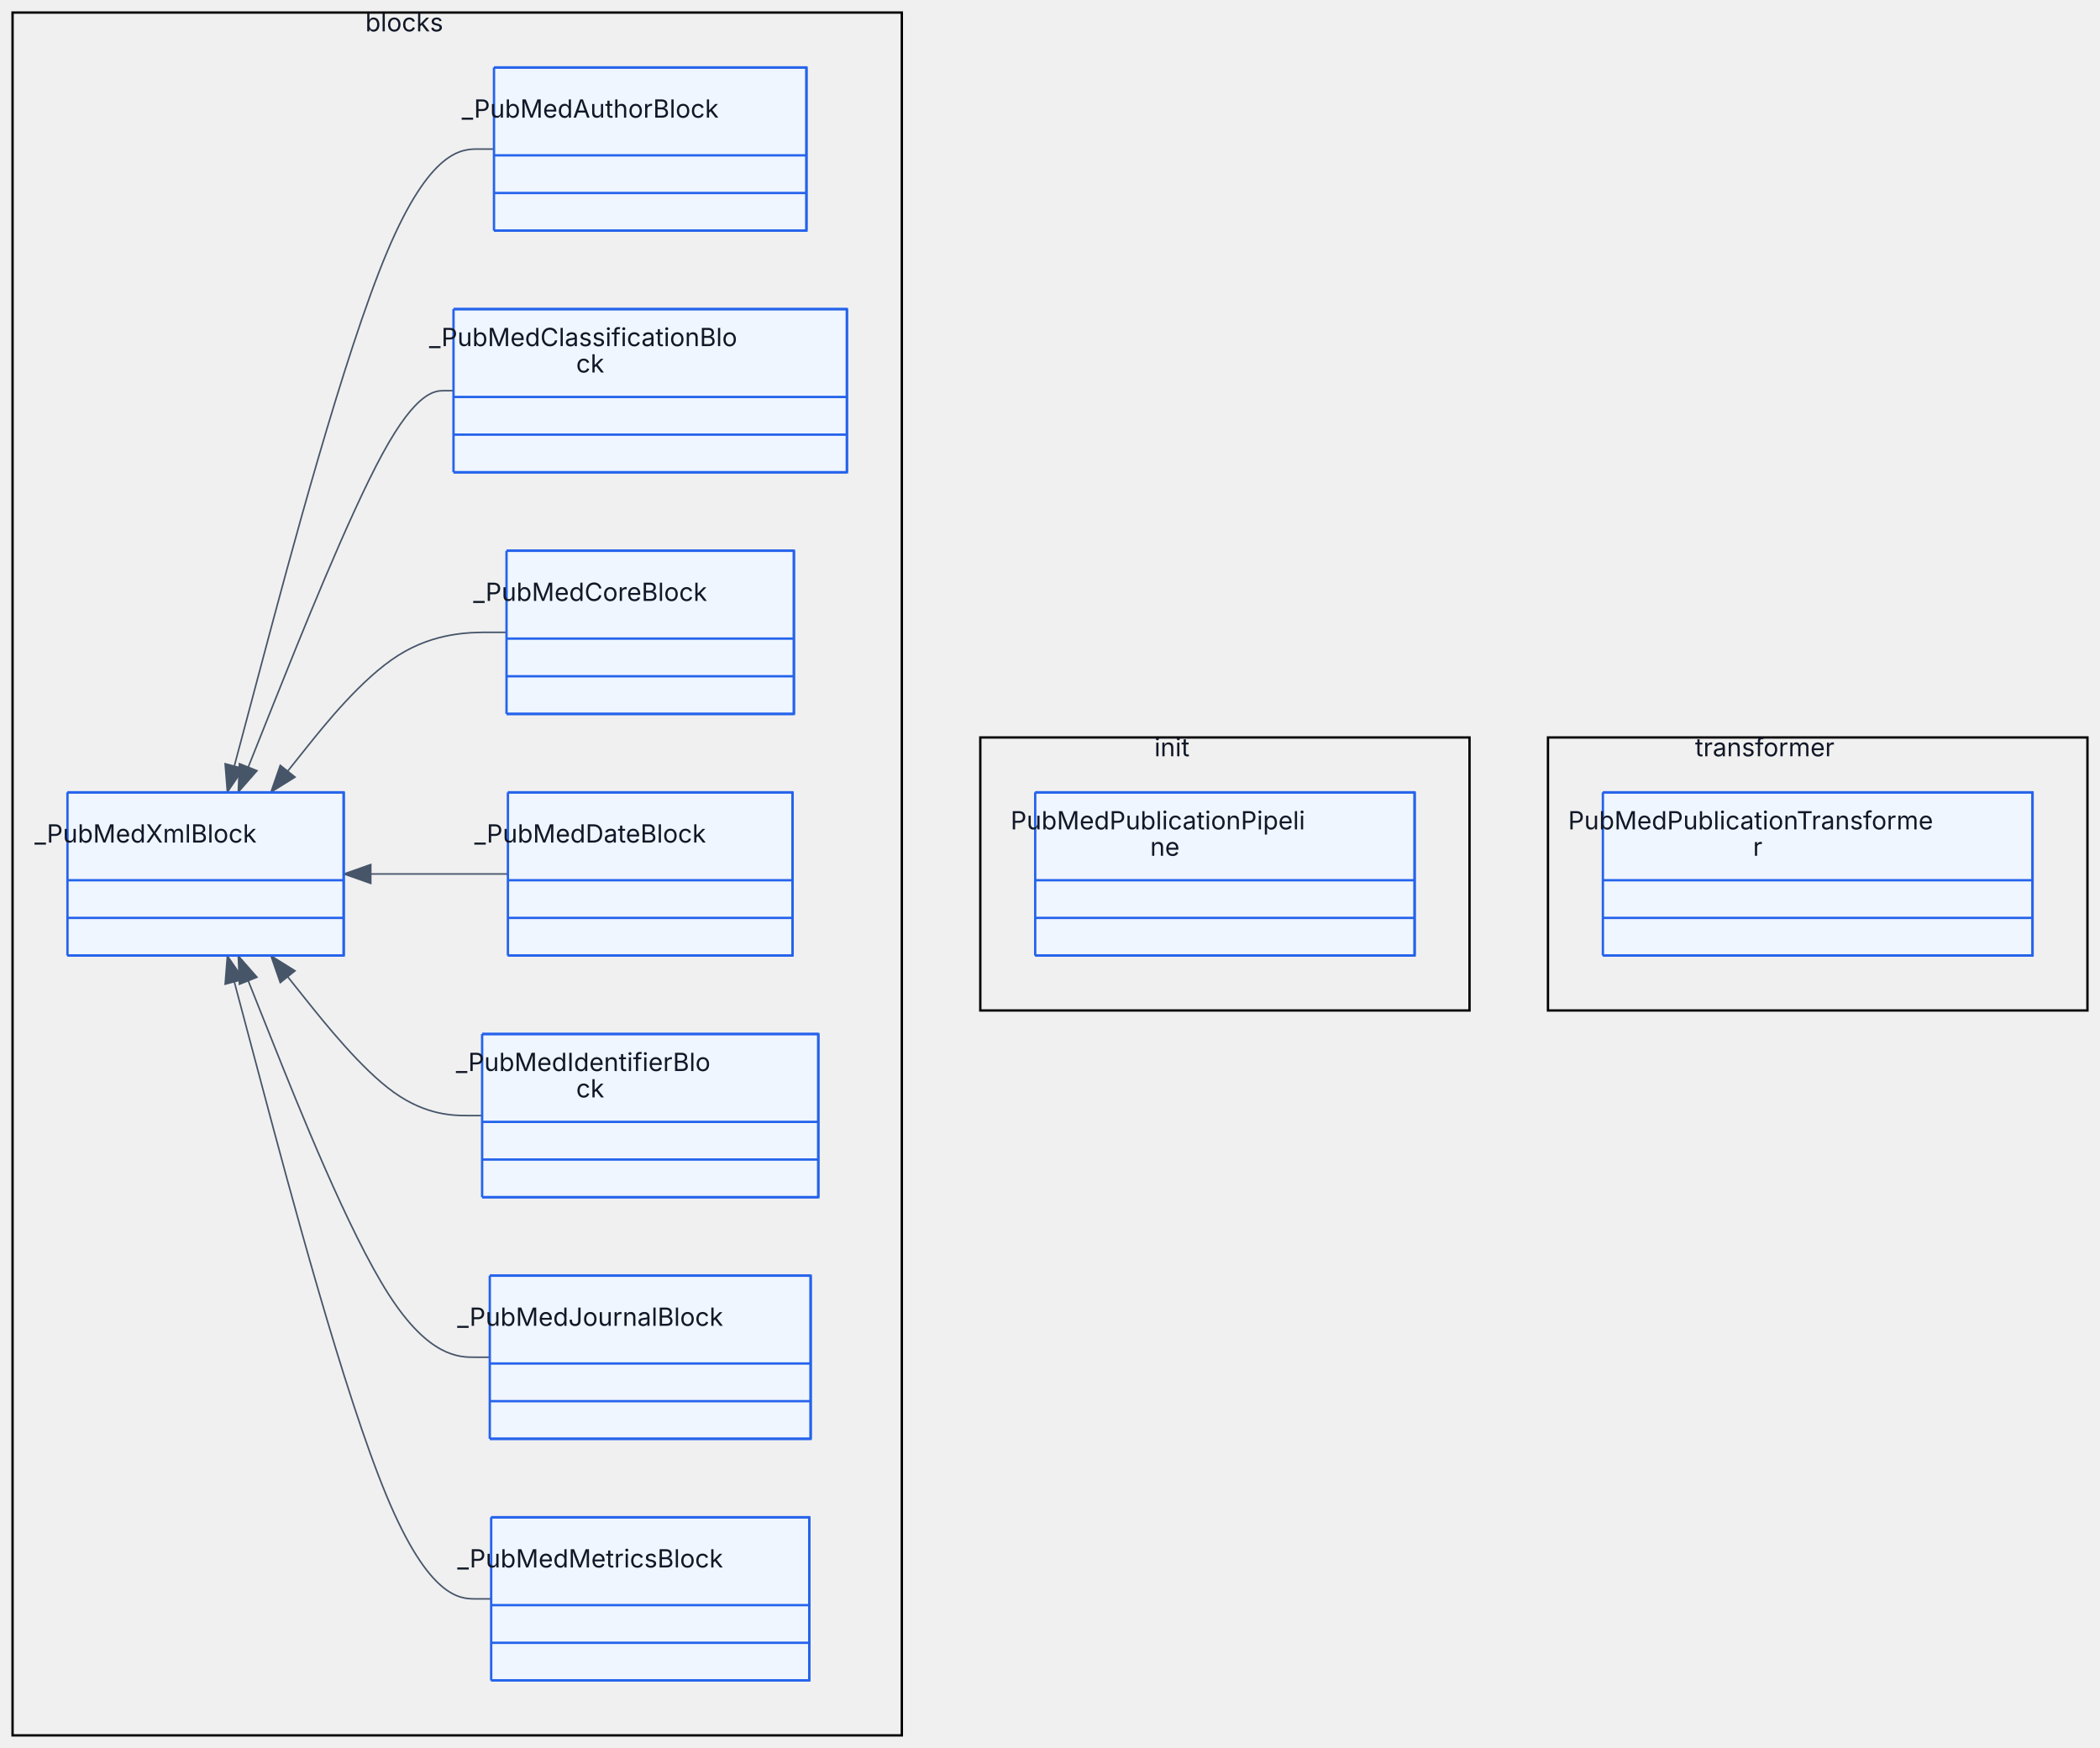
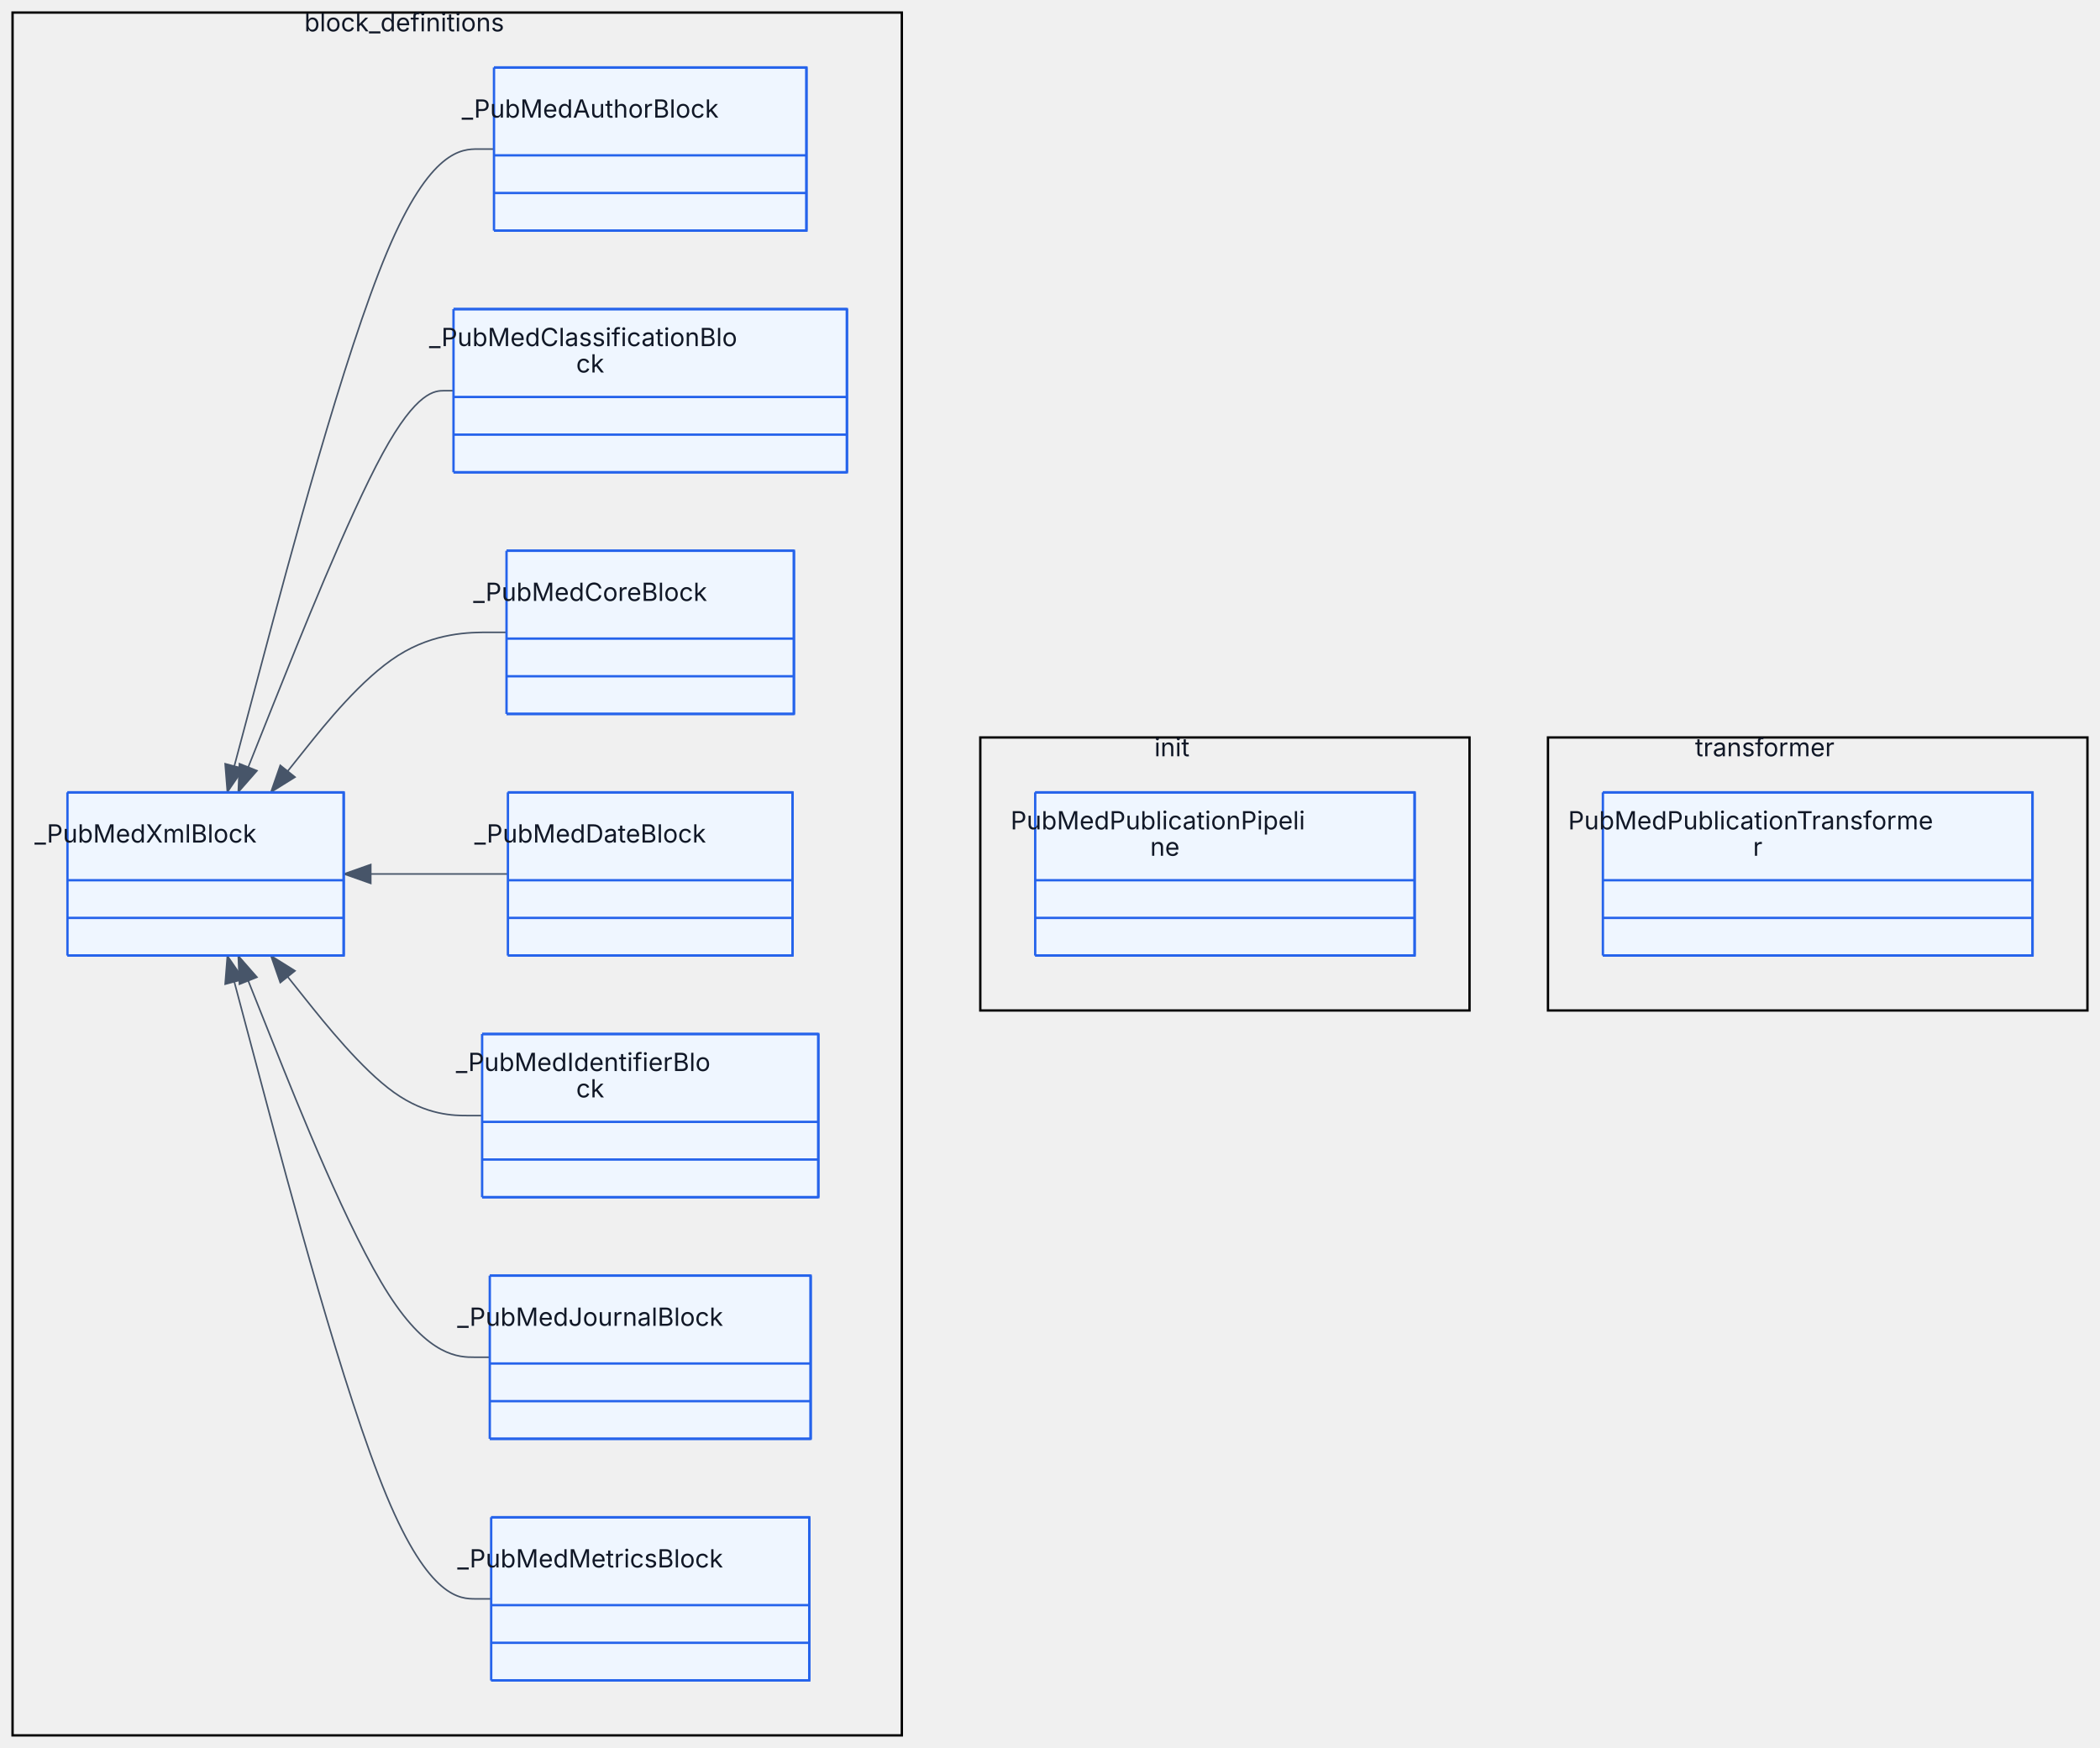
<svg xmlns="http://www.w3.org/2000/svg" id="my-svg" width="100%" aria-roledescription="class" class="classDiagram" style="max-width:1338.36px;background-color:white" viewBox="-8 0 1338.359 1114">
  <style>#my-svg{font-family:Inter,-apple-system,BlinkMacSystemFont,'Segoe UI',Roboto,Oxygen,Ubuntu,sans-serif;font-size:16px;fill:#212121;}@keyframes edge-animation-frame{from{stroke-dashoffset:0;}}@keyframes dash{to{stroke-dashoffset:0;}}#my-svg .edge-animation-slow{stroke-dasharray:9,5!important;stroke-dashoffset:900;animation:dash 50s linear infinite;stroke-linecap:round;}#my-svg .edge-animation-fast{stroke-dasharray:9,5!important;stroke-dashoffset:900;animation:dash 20s linear infinite;stroke-linecap:round;}#my-svg .error-icon{fill:#f0fdf4;}#my-svg .error-text{fill:#212121;stroke:#212121;}#my-svg .edge-thickness-normal{stroke-width:1px;}#my-svg .edge-thickness-thick{stroke-width:3.5px;}#my-svg .edge-pattern-solid{stroke-dasharray:0;}#my-svg .edge-thickness-invisible{stroke-width:0;fill:none;}#my-svg .edge-pattern-dashed{stroke-dasharray:3;}#my-svg .edge-pattern-dotted{stroke-dasharray:2;}#my-svg .marker{fill:#475569;stroke:#475569;}#my-svg .marker.cross{stroke:#475569;}#my-svg svg{font-family:Inter,-apple-system,BlinkMacSystemFont,'Segoe UI',Roboto,Oxygen,Ubuntu,sans-serif;font-size:16px;}#my-svg p{margin:0;}#my-svg g.classGroup text{fill:#2563eb;stroke:none;font-family:Inter,-apple-system,BlinkMacSystemFont,'Segoe UI',Roboto,Oxygen,Ubuntu,sans-serif;font-size:10px;}#my-svg g.classGroup text .title{font-weight:bolder;}#my-svg .nodeLabel,#my-svg .edgeLabel{color:#212121;}#my-svg .edgeLabel .label rect{fill:#eff6ff;}#my-svg .label text{fill:#212121;}#my-svg .labelBkg{background:#eff6ff;}#my-svg .edgeLabel .label span{background:#eff6ff;}#my-svg .classTitle{font-weight:bolder;}#my-svg .node rect,#my-svg .node circle,#my-svg .node ellipse,#my-svg .node polygon,#my-svg .node path{fill:#eff6ff;stroke:#2563eb;stroke-width:1px;}#my-svg .divider{stroke:#2563eb;stroke-width:1;}#my-svg g.clickable{cursor:pointer;}#my-svg g.classGroup rect{fill:#eff6ff;stroke:#2563eb;}#my-svg g.classGroup line{stroke:#2563eb;stroke-width:1;}#my-svg .classLabel .box{stroke:none;stroke-width:0;fill:#eff6ff;opacity:0.5;}#my-svg .classLabel .label{fill:#2563eb;font-size:10px;}#my-svg .relation{stroke:#475569;stroke-width:1;fill:none;}#my-svg .dashed-line{stroke-dasharray:3;}#my-svg .dotted-line{stroke-dasharray:1 2;}#my-svg #compositionStart,#my-svg .composition{fill:#475569!important;stroke:#475569!important;stroke-width:1;}#my-svg #compositionEnd,#my-svg .composition{fill:#475569!important;stroke:#475569!important;stroke-width:1;}#my-svg #dependencyStart,#my-svg .dependency{fill:#475569!important;stroke:#475569!important;stroke-width:1;}#my-svg #dependencyStart,#my-svg .dependency{fill:#475569!important;stroke:#475569!important;stroke-width:1;}#my-svg #extensionStart,#my-svg .extension{fill:transparent!important;stroke:#475569!important;stroke-width:1;}#my-svg #extensionEnd,#my-svg .extension{fill:transparent!important;stroke:#475569!important;stroke-width:1;}#my-svg #aggregationStart,#my-svg .aggregation{fill:transparent!important;stroke:#475569!important;stroke-width:1;}#my-svg #aggregationEnd,#my-svg .aggregation{fill:transparent!important;stroke:#475569!important;stroke-width:1;}#my-svg #lollipopStart,#my-svg .lollipop{fill:#eff6ff!important;stroke:#475569!important;stroke-width:1;}#my-svg #lollipopEnd,#my-svg .lollipop{fill:#eff6ff!important;stroke:#475569!important;stroke-width:1;}#my-svg .edgeTerminals{font-size:11px;line-height:initial;}#my-svg .classTitleText{text-anchor:middle;font-size:18px;fill:#212121;}#my-svg .label-icon{display:inline-block;height:1em;overflow:visible;vertical-align:-0.125em;}#my-svg .node .label-icon path{fill:currentColor;stroke:revert;stroke-width:revert;}#my-svg :root{--mermaid-font-family:"trebuchet ms",verdana,arial,sans-serif;}/*
 * Пользовательские стили диаграмм BioETL (структурированная копия)
 * Источник: custom.css
 * Цель: сгруппировать правила по типам элементов и документировать назначение каждого CSS-параметра.
 */

/* =========================================================
 * 1) Глобальная типографика и базовое поведение текста
 * ========================================================= */
svg {
    /* Задаёт основной стек шрифтов для всего текста в SVG. */
    font-family: Inter, -apple-system, BlinkMacSystemFont, 'Segoe UI', Roboto,
    Oxygen, Ubuntu, sans-serif;
}



/* =========================================================
 * 2) Общая геометрия узлов (для нескольких типов диаграмм)
 * ========================================================= */
.node rect,
.node circle,
.node ellipse,
.node polygon,
.node path {
    /* Единая толщина контура для фигур узлов. */
    stroke-width: 1.5px !important;
    /* Скругляет углы по горизонтали для более мягкого вида. */
    rx: 8;
    /* Скругляет углы по вертикали в паре с rx. */
    ry: 8;
    /* Добавляет лёгкую тень и отделяет узлы от фона. */
    filter:  none; /*  drop-shadow(0px 1px 2px rgba(0, 0, 0, 0.05));*/
}

/* =========================================================
 * 3) Контейнеры subgraph / cluster
 * ========================================================= */
.cluster rect,
.cluster path {
    /* Увеличивает радиус углов у контейнеров-групп. */
    rx: 10;
    /* Поддерживает симметрию скругления по вертикали. */
    ry: 10;
    /* Нейтральная заливка контейнера для снижения визуального шума. */
    fill: #f8fafc;
    /* Приглушённая обводка, чтобы границы были заметны, но не доминировали. */
    stroke: #94a3b8;
    /* Толщина границы контейнера в тон большинству узлов. */
    stroke-width: 1.5px;
    /* Убирает пунктир у рамок контейнеров. */
    stroke-dasharray: none;
    /* Делает фон контейнера полностью непрозрачным. */
    fill-opacity: 1;
    /* Отключает тень контейнера, чтобы акцент оставался на узлах. */
    filter: none;
}

.cluster text {
    /* Нормальный вес шрифта для заголовков групп. */
    font-weight: 400;
    /* Увеличенный размер заголовка относительно текста узлов. */
    font-size: 16px;
}

/* =========================================================
 * 4) Стили линий связей (edges/links)
 * ========================================================= */
.edgePath .path {
    /* Делает основные ребра более заметными в плотных графах. */
    stroke-width: 2.5px;
    /* Скругляет соединения сегментов линий. */
    stroke-linejoin: round;
    /* Скругляет окончания линий. */
    stroke-linecap: round;
}

.edgePath path,
.flowchart-link,
.relation,
.messageLine0,
.messageLine1,
.transition path {
    /* Унифицированные скруглённые соединения для всех типов линий. */
    stroke-linejoin: round;
    /* Унифицированные скруглённые окончания для всех типов линий. */
    stroke-linecap: round;
}

.transition path {
    /* Выравнивает толщину переходов state diagram с основными ребрами. */
    stroke-width: 2.5px;
}

/* =========================================================
 * 5) Подписи ребер и fallback-текст
 * ========================================================= */
.edgeLabel {
    /* Компактный размер шрифта для подписей на связях. */
    font-size: 12px;
    /* Плотная межстрочность для экономии места. */
    line-height: 1.1;
    /* Базовый непрозрачный фон под подписью. */
    background-color: #ffffff;
    /* Небольшие внутренние отступы вокруг текста. */
    padding: 1px 3px;
    /* Мягкое скругление фона подписи. */
    border-radius: 2px;
}

.edgeLabel span,
.edgeLabel p,
text.fo-fallback {
    /* Принудительный тёмный fill для контраста в SVG-рендерах. */
    fill: #111827 !important;
    /* Принудительный тёмный цвет для HTML-подписей. */
    color: #111827 !important;
    /* Полная непрозрачность текста. */
    opacity: 1 !important;
    /* Компактная межстрочность для многострочных подписей. */
    line-height: 1.1;
    /* Убирает стандартные внешние отступы HTML-параграфов. */
    margin: 0;
    /* Убирает стандартные внутренние отступы HTML-параграфов. */
    padding: 0;
}

.edgeLabel .labelBkg,
.labelBkg {
    /* Жёстко задаёт белый фон под текстом подписей. */
    background-color: #ffffff !important;
    /* Делает фон полностью непрозрачным во всех просмотрщиках. */
    opacity: 1 !important;
}

.edgeLabel rect {
    /* Переопределяет полупрозрачный фон по умолчанию у Mermaid. */
    opacity: 1 !important;
    /* Жёстко фиксирует белую заливку прямоугольника под подписью. */
    fill: #ffffff !important;
}

/* =========================================================
 * 6) Элементы sequence diagram
 * ========================================================= */
.actor {
    /* Толщина границы actor-блоков. */
    stroke-width: 1.5px;
    /* Скругление углов actor-блоков по горизонтали. */
    rx: 4;
    /* Скругление углов actor-блоков по вертикали. */
    ry: 4;
}

.messageLine0,
.messageLine1 {
    /* Толщина линий сообщений в sequence diagram. */
    stroke-width: 1.6px;
}

.messageText {
    /* Базовый размер текста сообщений. */
    font-size: 13px;
}

.activation0 {
    /* Более тонкая линия activation bar, чтобы не перегружать схему. */
    stroke-width: 1px;
}

.note {
    /* Скругление углов заметки по горизонтали. */
    rx: 4;
    /* Скругление углов заметки по вертикали. */
    ry: 4;
    /* Тонкая граница для вторичных блоков. */
    stroke-width: 1px;
    /* Лёгкая тень для визуального отделения заметок. */
    filter: drop-shadow(1px 1px 2px rgba(0, 0, 0, 0.06));
}

/* =========================================================
 * 7) Базовые элементы class diagram
 * ========================================================= */
g.classGroup rect {
    /* Скругление углов class box по горизонтали. */
    rx: 10;
    /* Скругление углов class box по вертикали. */
    ry: 10;
    /* Толщина границы class box. */
    stroke-width: 1.5px;
    /* Мягкая тень у class box без агрессивного контраста. */
    filter: drop-shadow(1px 1px 2px rgba(0, 0, 0, 0.06));
}

g.classGroup text {
    /* Базовый размер текста внутри class diagram. */
    font-size: 14px;
    padding: 10px 10px; 
}

g.classGroup line {
    /* Толщина внутренних разделителей класса. */
    stroke-width: 1px;
}

.relation {
    /* Толщина связей между классами на уровне основных ребер. */
    stroke-width: 2.5px;
}

/* =========================================================
 * 8) Типографика HTML-лейблов class diagram
 * ========================================================= */
g.label-group .nodeLabel {
    /* Увеличенный размер названия класса для иерархии. */
    font-size: 16px !important;
    /* Полужирный акцент на имени класса. */
    font-weight: 200 !important;
    /* Лёгкое межбуквенное расстояние для читаемости заголовка. */
    letter-spacing: 0.01em;
}

g.annotation-group .nodeLabel {
    /* Уменьшенный размер для стереотипов/аннотаций. */
    font-size: 11px !important;
    /* Курсив для визуального отделения аннотаций. */
    font-style: italic !important;
    /* Небольшое ослабление контраста вторичного текста. */
    opacity: 0.8;
}

g.members-group .nodeLabel,
g.methods-group .nodeLabel {
    /* Компактный размер для атрибутов и методов. */
    font-size: 12px !important;
    /* Нормальный вес шрифта для плотного структурного текста. */
    font-weight: 400 !important;
}

/* =========================================================
 * 9) Помощники размеров foreignObject (class/flowchart)
 * ========================================================= */
g.members-group foreignObject,
g.methods-group foreignObject {
    /* Минимальная высота областей members/methods. */
    min-height: 40px;
}

.node foreignObject &gt; div,
g.classGroup foreignObject &gt; div {
    /* Стабилизирует вычисление размеров с учётом отступов/границ. */
    box-sizing: border-box;
}

.node.size-sm foreignObject &gt; div {
    /* Минимальная высота для малого размерного уровня узла. */
    min-height: 80px;
    /* Минимальная ширина для малого размерного уровня узла. */
    min-width: 180px;
}

.node.size-md foreignObject &gt; div {
    /* Минимальная высота для среднего размерного уровня узла. */
    min-height: 140px;
    /* Минимальная ширина для среднего размерного уровня узла. */
    min-width: 260px;
}

.node.size-lg foreignObject &gt; div {
    /* Минимальная высота для большого размерного уровня узла. */
    min-height: 200px;
    /* Минимальная ширина для большого размерного уровня узла. */
    min-width: 340px;
}

/* =========================================================
 * 10) Элементы state diagram
 * ========================================================= */
g.stateGroup rect {
    /* Скругление углов контейнеров состояний по горизонтали. */
    rx: 8;
    /* Скругление углов контейнеров состояний по вертикали. */
    ry: 8;
}

.statediagram-state rect {
    /* Скругление углов узлов состояния по горизонтали. */
    rx: 8;
    /* Скругление углов узлов состояния по вертикали. */
    ry: 8;
    /* Толщина границы узла состояния. */
    stroke-width: 1.5px;
    /* Лёгкая тень для визуального отделения state box. */
    filter: drop-shadow(1px 2px 3px rgba(0, 0, 0, 0.08));
}

/* =========================================================
 * 11) Элементы ER diagram
 * ========================================================= */
.er.entityBox {
    /* Толщина границы сущности ER-диаграммы. */
    stroke-width: 1.5px;
    /* Скругление углов сущности по горизонтали. */
    rx: 4;
    /* Скругление углов сущности по вертикали. */
    ry: 4;
    /* Лёгкая тень для отделения блоков сущностей. */
    filter: drop-shadow(1px 2px 3px rgba(0, 0, 0, 0.08));
}

/* =========================================================
 * 12) Узлы mindmap
 * ========================================================= */
.mindmap-node rect,
.mindmap-node circle {
    /* Толщина контура узлов mindmap. */
    stroke-width: 1.5px;
    /* Чуть более выраженная тень для плотных радиальных веток. */
    filter: drop-shadow(1px 2px 2px rgba(0, 0, 0, 0.1));
}

/* =========================================================
 * 13) Маркеры стрелок
 * ========================================================= */
marker path {
    /* Единый нейтральный цвет наконечников стрелок. */
    fill: #475569;
}

/* =========================================================
 * 14) Цветовая карта архитектурных слоёв (fallback-селекторы)
 * ========================================================= */
[id*="Domain"] &gt; rect,
[id*="Domain"] &gt; path {
    /* Цвет фона для доменного слоя. */
    fill: #f5f3ff !important;
    /* Цвет границы для доменного слоя. */
    stroke: #7c3aed !important;
}

.cluster[id*="Domain"] &gt; rect,
.cluster[id*="Domain"] &gt; path {
    fill: #ffffff !important;
}

[id*="Application"] &gt; rect,
[id*="Application"] &gt; path {
    /* Цвет фона для application-слоя. */
    fill: #f0fdf4 !important;
    /* Цвет границы для application-слоя. */
    stroke: #16a34a !important;
}

.cluster[id*="Application"] &gt; rect,
.cluster[id*="Application"] &gt; path {
    fill: #ffffff !important;
}

[id*="Infrastructure"] &gt; rect,
[id*="Infrastructure"] &gt; path {
    /* Цвет фона для infrastructure-слоя. */
    fill: #fff1f2 !important;
    /* Цвет границы для infrastructure-слоя. */
    stroke: #dc2626 !important;
}

.cluster[id*="Infrastructure"] &gt; rect,
.cluster[id*="Infrastructure"] &gt; path {
    fill: #ffffff !important;
}

[id*="Composition"] &gt; rect,
[id*="Composition"] &gt; path {
    /* Цвет фона для composition-слоя. */
    fill: #fff7ed !important;
    /* Цвет границы для composition-слоя. */
    stroke: #f59e0b !important;
}

.cluster[id*="Composition"] &gt; rect,
.cluster[id*="Composition"] &gt; path {
    fill: #ffffff !important;
}

[id*="Interfaces"] &gt; rect,
[id*="Interfaces"] &gt; path {
    /* Цвет фона для слоя интерфейсов. */
    fill: #eff6ff !important;
    /* Цвет границы для слоя интерфейсов. */
    stroke: #2563eb !important;
}

.cluster[id*="Interfaces"] &gt; rect,
.cluster[id*="Interfaces"] &gt; path {
    fill: #ffffff !important;
}

[id*="External"] &gt; rect,
[id*="External"] &gt; path {
    /* Цвет фона для внешних систем. */
    fill: #f1f5f9 !important;
    /* Цвет границы для внешних систем. */
    stroke: #64748b !important;
}

.cluster[id*="External"] &gt; rect,
.cluster[id*="External"] &gt; path {
    fill: #ffffff !important;
}

/* Белая подложка под подписи всех архитектурных/medallion слоёв */
g.cluster[id*="Domain"] .cluster-label foreignObject &gt; div,
g.cluster[id*="Application"] .cluster-label foreignObject &gt; div,
g.cluster[id*="Infrastructure"] .cluster-label foreignObject &gt; div,
g.cluster[id*="Composition"] .cluster-label foreignObject &gt; div,
g.cluster[id*="Interfaces"] .cluster-label foreignObject &gt; div,
g.cluster[id*="External"] .cluster-label foreignObject &gt; div,
g.cluster[id*="Bronze"] .cluster-label foreignObject &gt; div,
g.cluster[id*="Silver"] .cluster-label foreignObject &gt; div,
g.cluster[id*="Gold"] .cluster-label foreignObject &gt; div,
g.cluster[id*="Quarantine"] .cluster-label foreignObject &gt; div {
    background: #ffffff !important;
    padding: 0 6px !important;
    border-radius: 4px;
}

/* Fallback для рендеров без foreignObject: не рисуем толстую обводку */
g.cluster[id*="Domain"] .cluster-label text.fo-fallback,
g.cluster[id*="Application"] .cluster-label text.fo-fallback,
g.cluster[id*="Infrastructure"] .cluster-label text.fo-fallback,
g.cluster[id*="Composition"] .cluster-label text.fo-fallback,
g.cluster[id*="Interfaces"] .cluster-label text.fo-fallback,
g.cluster[id*="External"] .cluster-label text.fo-fallback,
g.cluster[id*="Bronze"] .cluster-label text.fo-fallback,
g.cluster[id*="Silver"] .cluster-label text.fo-fallback,
g.cluster[id*="Gold"] .cluster-label text.fo-fallback,
g.cluster[id*="Quarantine"] .cluster-label text.fo-fallback {
    fill: #111827 !important;
    stroke: none !important;
}

/* =========================================================
 * 15) Цветовая карта слоёв Medallion
 * ========================================================= */
[id*="Bronze"] &gt; rect,
[id*="Bronze"] &gt; path {
    /* Цвет фона Bronze-слоя. */
    fill: #fff7ed !important;
    /* Цвет границы Bronze-слоя. */
    stroke: #f59e0b !important;
}

[id*="Silver"] &gt; rect,
[id*="Silver"] &gt; path {
    /* Цвет фона Silver-слоя. */
    fill: #f8fafc !important;
    /* Цвет границы Silver-слоя. */
    stroke: #475569 !important;
}

[id*="Gold"] &gt; rect,
[id*="Gold"] &gt; path {
    /* Цвет фона Gold-слоя. */
    fill: #fefce8 !important;
    /* Цвет границы Gold-слоя. */
    stroke: #ca8a04 !important;
}

[id*="Quarantine"] &gt; rect,
[id*="Quarantine"] &gt; path {
    /* Цвет фона для карантинных/проблемных потоков данных. */
    fill: #ffe4e6 !important;
    /* Цвет границы для карантинных/проблемных потоков данных. */
    stroke: #e11d48 !important;
}
/* Нормализует вес текста в узлах и заголовках слоёв (без полужирного акцента). */
.node .label text,
.node .label tspan,
.node .label .nodeLabel,
text.fo-fallback {
    stroke: none !important;
    stroke-width: 0 !important;
    fill: #111827 !important;
    font-weight: 400 !important;
}
/* Single text layer (fallback-only) */
text.fo-fallback {
    display: inline !important;
}

foreignObject {
    display: none !important;
}/* bioetl-inject */#my-svg .edgeLabel rect{opacity:1!important;fill:#ffffff!important}#my-svg .labelBkg{background-color:#ffffff!important;opacity:1!important}#my-svg .edgeLabel .labelBkg{background-color:#ffffff!important;opacity:1!important}#my-svg .edgeLabel{font-size:12px;line-height:1.1;padding:1px 3px}#my-svg .edgeLabel span{color:#111827!important;fill:#111827!important;opacity:1!important;line-height:1.1;margin:0;padding:0}#my-svg .edgeLabel p{color:#111827!important;fill:#111827!important;opacity:1!important;line-height:1.1;margin:0;padding:0}#my-svg text.fo-fallback{color:#111827!important;fill:#111827!important;opacity:1!important}</style>
  <defs>
    <marker id="my-svg_class-aggregationStart" class="marker aggregation class" markerHeight="240" markerWidth="190" orient="auto" refX="18" refY="7">
      <path d="m18 7-9 6-8-6 8-6Z" />
    </marker>
  </defs>
  <defs>
    <marker id="my-svg_class-aggregationEnd" class="marker aggregation class" markerHeight="28" markerWidth="20" orient="auto" refX="1" refY="7">
      <path d="m18 7-9 6-8-6 8-6Z" />
    </marker>
  </defs>
  <defs>
    <marker id="my-svg_class-extensionStart" class="marker extension class" markerHeight="240" markerWidth="190" orient="auto" refX="18" refY="7">
      <path d="m1 7 17 6V1Z" />
    </marker>
  </defs>
  <defs>
    <marker id="my-svg_class-extensionEnd" class="marker extension class" markerHeight="28" markerWidth="20" orient="auto" refX="1" refY="7">
      <path d="M1 1v12l17-6Z" />
    </marker>
  </defs>
  <defs>
    <marker id="my-svg_class-compositionStart" class="marker composition class" markerHeight="240" markerWidth="190" orient="auto" refX="18" refY="7">
      <path d="m18 7-9 6-8-6 8-6Z" />
    </marker>
  </defs>
  <defs>
    <marker id="my-svg_class-compositionEnd" class="marker composition class" markerHeight="28" markerWidth="20" orient="auto" refX="1" refY="7">
      <path d="m18 7-9 6-8-6 8-6Z" />
    </marker>
  </defs>
  <defs>
    <marker id="my-svg_class-dependencyStart" class="marker dependency class" markerHeight="240" markerWidth="190" orient="auto" refX="6" refY="7">
      <path d="m5 7 4 6-8-6 8-6Z" />
    </marker>
  </defs>
  <defs>
    <marker id="my-svg_class-dependencyEnd" class="marker dependency class" markerHeight="28" markerWidth="20" orient="auto" refX="13" refY="7">
      <path d="m18 7-9 6 5-6-5-6Z" />
    </marker>
  </defs>
  <defs>
    <marker id="my-svg_class-lollipopStart" class="marker lollipop class" markerHeight="240" markerWidth="190" orient="auto" refX="13" refY="7">
      <circle cx="7" cy="7" r="6" fill="transparent" stroke="#000" />
    </marker>
  </defs>
  <defs>
    <marker id="my-svg_class-lollipopEnd" class="marker lollipop class" markerHeight="240" markerWidth="190" orient="auto" refX="1" refY="7">
      <circle cx="7" cy="7" r="6" fill="transparent" stroke="#000" />
    </marker>
  </defs>
  <g class="root">
    <g class="nodes">
      <g class="root">
        <g class="clusters" transform="translate(-8)">
-           <g id="blocks" class="cluster undefined" data-look="classic">
+           <g id="block_definitions" class="cluster undefined" data-look="classic">
            <path d="M8 8h566.75v1098H8z" style="fill:none!important;stroke:black!important" />
            <g class="cluster-label">
-               <text xml:space="preserve" x="22.68" y="12" class="fo-fallback" text-anchor="middle" transform="translate(268.695 8)">
-                 <tspan x="22.68">blocks</tspan>
+               <text xml:space="preserve" x="59.148" y="12" class="fo-fallback" text-anchor="middle" transform="translate(232.227 8)">
+                 <tspan x="59.148">block_definitions</tspan>
              </text>
            </g>
          </g>
        </g>
        <g class="edgePaths" transform="translate(-8)">
          <path id="id__PubMedXmlBlock__PubMedAuthorBlock_1" marker-start="url(#my-svg_class-extensionStart)" d="m149.3 488.331 17.455-65.555c17.455-65.555 52.366-196.666 79.954-262.221S294.563 95 304.695 95h10.133" class="edge-thickness-normal edge-pattern-solid relation" data-edge="true" data-et="edge" data-id="id__PubMedXmlBlock__PubMedAuthorBlock_1" data-points="W3sieCI6MTQ0Ljg2MTUzOTUwMjE2NDUsInkiOjUwNX0seyJ4IjoyNTQuMDMxMjUsInkiOjk1fSx7IngiOjMxNC44MjgxMjUsInkiOjk1fV0=" />
          <path id="id__PubMedXmlBlock__PubMedClassificationBlock_2" marker-start="url(#my-svg_class-extensionStart)" d="m158.183 488.98 15.974-39.996c15.975-39.997 47.925-119.991 69.733-159.987C265.698 249 277.365 249 283.198 249h5.833" class="edge-thickness-normal edge-pattern-solid relation" data-edge="true" data-et="edge" data-id="id__PubMedXmlBlock__PubMedClassificationBlock_2" data-points="W3sieCI6MTUxLjc4NDQ5Njc1MzI0Njc0LCJ5Ijo1MDV9LHsieCI6MjU0LjAzMTI1LCJ5IjoyNDl9LHsieCI6Mjg5LjAzMTI1LCJ5IjoyNDl9XQ==" />
          <path id="id__PubMedXmlBlock__PubMedCoreBlock_3" marker-start="url(#my-svg_class-extensionStart)" d="m183.32 491.522 11.785-14.754c11.785-14.753 35.356-44.261 58.606-59.014S299.891 403 311.355 403h11.465" class="edge-thickness-normal edge-pattern-solid relation" data-edge="true" data-et="edge" data-id="id__PubMedXmlBlock__PubMedCoreBlock_3" data-points="W3sieCI6MTcyLjU1MzM2ODUwNjQ5MzUsInkiOjUwNX0seyJ4IjoyNTQuMDMxMjUsInkiOjQwM30seyJ4IjozMjIuODIwMzEyNSwieSI6NDAzfV0=" />
          <path id="id__PubMedXmlBlock__PubMedDateBlock_4" marker-start="url(#my-svg_class-extensionStart)" d="M236.281 557h87.422" class="edge-thickness-normal edge-pattern-solid relation" data-edge="true" data-et="edge" data-id="id__PubMedXmlBlock__PubMedDateBlock_4" data-points="W3sieCI6MjE5LjAzMTI1LCJ5Ijo1NTd9LHsieCI6MjU0LjAzMTI1LCJ5Ijo1NTd9LHsieCI6MzIzLjcwMzEyNSwieSI6NTU3fV0=" />
          <path id="id__PubMedXmlBlock__PubMedIdentifierBlock_5" marker-start="url(#my-svg_class-extensionStart)" d="m183.32 622.478 11.785 14.754c11.785 14.753 35.356 44.261 56.013 59.014C271.776 711 289.521 711 298.393 711h8.873" class="edge-thickness-normal edge-pattern-solid relation" data-edge="true" data-et="edge" data-id="id__PubMedXmlBlock__PubMedIdentifierBlock_5" data-points="W3sieCI6MTcyLjU1MzM2ODUwNjQ5MzUsInkiOjYwOX0seyJ4IjoyNTQuMDMxMjUsInkiOjcxMX0seyJ4IjozMDcuMjY1NjI1LCJ5Ijo3MTF9XQ==" />
          <path id="id__PubMedXmlBlock__PubMedJournalBlock_6" marker-start="url(#my-svg_class-extensionStart)" d="m158.183 625.02 15.974 39.996c15.975 39.997 47.925 119.991 73.586 159.987C273.404 865 292.776 865 302.462 865h9.686" class="edge-thickness-normal edge-pattern-solid relation" data-edge="true" data-et="edge" data-id="id__PubMedXmlBlock__PubMedJournalBlock_6" data-points="W3sieCI6MTUxLjc4NDQ5Njc1MzI0Njc0LCJ5Ijo2MDl9LHsieCI6MjU0LjAzMTI1LCJ5Ijo4NjV9LHsieCI6MzEyLjE0ODQzNzUsInkiOjg2NX1d" />
          <path id="id__PubMedXmlBlock__PubMedMetricsBlock_7" marker-start="url(#my-svg_class-extensionStart)" d="m149.3 625.669 17.455 65.555c17.455 65.555 52.366 196.666 79.654 262.221C273.698 1019 293.365 1019 303.198 1019h9.833" class="edge-thickness-normal edge-pattern-solid relation" data-edge="true" data-et="edge" data-id="id__PubMedXmlBlock__PubMedMetricsBlock_7" data-points="W3sieCI6MTQ0Ljg2MTUzOTUwMjE2NDUsInkiOjYwOX0seyJ4IjoyNTQuMDMxMjUsInkiOjEwMTl9LHsieCI6MzEzLjAzMTI1LCJ5IjoxMDE5fV0=" />
        </g>
        <g class="nodes" transform="translate(-8)">
          <g id="classId-_PubMedAuthorBlock-0" class="node default">
            <g class="basic label-container">
              <path fill="#eff6ff" stroke-width="0" d="M314.828 43h199.125v104H314.828" />
              <path fill="none" stroke="#2563eb" stroke-dasharray="0 0" stroke-width="1.3" d="M314.828 43h199.125m-199.125 0h199.125m0 0v104m0-104v104m0 0H314.828m199.125 0H314.828m0 0V43m0 104V43" />
            </g>
            <g class="label-group text">
              <g class="label" style="font-weight:bolder">
                <text xml:space="preserve" x="83.562" y="12" class="fo-fallback" text-anchor="middle" transform="translate(330.828 63)">
                  <tspan x="83.562">_PubMedAuthorBlock</tspan>
                </text>
              </g>
            </g>
            <path fill="none" stroke-dasharray="0 0" stroke-width="1.3" d="M314.828 99h199.125m-199.125 0h199.125M314.828 123h199.125m-199.125 0h199.125" class="divider" />
          </g>
          <g id="classId-_PubMedXmlBlock-7" class="node default">
            <g class="basic label-container">
              <path fill="#eff6ff" stroke-width="0" d="M43 505h176.031v104H43" />
              <path fill="none" stroke="#2563eb" stroke-dasharray="0 0" stroke-width="1.3" d="M43 505h176.031M43 505h176.031m0 0v104m0-104v104m0 0H43m176.031 0H43m0 0V505m0 104V505" />
            </g>
            <g class="label-group text">
              <g class="label" style="font-weight:bolder">
                <text xml:space="preserve" x="72.016" y="12" class="fo-fallback" text-anchor="middle" transform="translate(59 525)">
                  <tspan x="72.016">_PubMedXmlBlock</tspan>
                </text>
              </g>
            </g>
            <path fill="none" stroke-dasharray="0 0" stroke-width="1.3" d="M43 561h176.031M43 561h176.031M43 585h176.031M43 585h176.031" class="divider" />
          </g>
          <g id="classId-_PubMedClassificationBlock-1" class="node default">
            <g class="basic label-container">
              <path fill="#eff6ff" stroke-width="0" d="M289.031 197H539.75v104H289.031" />
              <path fill="none" stroke="#2563eb" stroke-dasharray="0 0" stroke-width="1.3" d="M289.031 197H539.75m-250.719 0H539.75m0 0v104m0-104v104m0 0H289.031m250.719 0H289.031m0 0V197m0 104V197" />
            </g>
            <g class="label-group text">
              <g class="label" style="font-weight:bolder">
                <text xml:space="preserve" x="109.359" y="3.6" class="fo-fallback" text-anchor="middle" transform="translate(305.031 217)">
                  <tspan x="109.359">_PubMedClassificationBlo</tspan>
                  <tspan x="109.359" dy="16.8">ck</tspan>
                </text>
              </g>
            </g>
            <path fill="none" stroke-dasharray="0 0" stroke-width="1.3" d="M289.031 253H539.75m-250.719 0H539.75M289.031 277H539.75m-250.719 0H539.75" class="divider" />
          </g>
          <g id="classId-_PubMedCoreBlock-2" class="node default">
            <g class="basic label-container">
              <path fill="#eff6ff" stroke-width="0" d="M322.82 351h183.14v104H322.82" />
              <path fill="none" stroke="#2563eb" stroke-dasharray="0 0" stroke-width="1.3" d="M322.82 351h183.14m-183.14 0h183.14m0 0v104m0-104v104m0 0H322.82m183.14 0H322.82m0 0V351m0 104V351" />
            </g>
            <g class="label-group text">
              <g class="label" style="font-weight:bolder">
                <text xml:space="preserve" x="75.57" y="12" class="fo-fallback" text-anchor="middle" transform="translate(338.82 371)">
                  <tspan x="75.57">_PubMedCoreBlock</tspan>
                </text>
              </g>
            </g>
            <path fill="none" stroke-dasharray="0 0" stroke-width="1.3" d="M322.82 407h183.14m-183.14 0h183.14M322.82 431h183.14m-183.14 0h183.14" class="divider" />
          </g>
          <g id="classId-_PubMedDateBlock-3" class="node default">
            <g class="basic label-container">
              <path fill="#eff6ff" stroke-width="0" d="M323.703 505h181.375v104H323.703" />
              <path fill="none" stroke="#2563eb" stroke-dasharray="0 0" stroke-width="1.3" d="M323.703 505h181.375m-181.375 0h181.375m0 0v104m0-104v104m0 0H323.703m181.375 0H323.703m0 0V505m0 104V505" />
            </g>
            <g class="label-group text">
              <g class="label" style="font-weight:bolder">
                <text xml:space="preserve" x="74.688" y="12" class="fo-fallback" text-anchor="middle" transform="translate(339.703 525)">
                  <tspan x="74.688">_PubMedDateBlock</tspan>
                </text>
              </g>
            </g>
            <path fill="none" stroke-dasharray="0 0" stroke-width="1.3" d="M323.703 561h181.375m-181.375 0h181.375M323.703 585h181.375m-181.375 0h181.375" class="divider" />
          </g>
          <g id="classId-_PubMedIdentifierBlock-4" class="node default">
            <g class="basic label-container">
              <path fill="#eff6ff" stroke-width="0" d="M307.266 659h214.25v104h-214.25" />
              <path fill="none" stroke="#2563eb" stroke-dasharray="0 0" stroke-width="1.3" d="M307.266 659h214.25m-214.25 0h214.25m0 0v104m0-104v104m0 0h-214.25m214.25 0h-214.25m0 0V659m0 104V659" />
            </g>
            <g class="label-group text">
              <g class="label" style="font-weight:bolder">
                <text xml:space="preserve" x="91.125" y="3.6" class="fo-fallback" text-anchor="middle" transform="translate(323.266 679)">
                  <tspan x="91.125">_PubMedIdentifierBlo</tspan>
                  <tspan x="91.125" dy="16.8">ck</tspan>
                </text>
              </g>
            </g>
            <path fill="none" stroke-dasharray="0 0" stroke-width="1.3" d="M307.266 715h214.25m-214.25 0h214.25M307.266 739h214.25m-214.25 0h214.25" class="divider" />
          </g>
          <g id="classId-_PubMedJournalBlock-5" class="node default">
            <g class="basic label-container">
              <path fill="#eff6ff" stroke-width="0" d="M312.148 813h204.485v104H312.148" />
              <path fill="none" stroke="#2563eb" stroke-dasharray="0 0" stroke-width="1.3" d="M312.148 813h204.485m-204.485 0h204.485m0 0v104m0-104v104m0 0H312.148m204.485 0H312.148m0 0V813m0 104V813" />
            </g>
            <g class="label-group text">
              <g class="label" style="font-weight:bolder">
                <text xml:space="preserve" x="86.242" y="12" class="fo-fallback" text-anchor="middle" transform="translate(328.148 833)">
                  <tspan x="86.242">_PubMedJournalBlock</tspan>
                </text>
              </g>
            </g>
            <path fill="none" stroke-dasharray="0 0" stroke-width="1.3" d="M312.148 869h204.485m-204.485 0h204.485M312.148 893h204.485m-204.485 0h204.485" class="divider" />
          </g>
          <g id="classId-_PubMedMetricsBlock-6" class="node default">
            <g class="basic label-container">
              <path fill="#eff6ff" stroke-width="0" d="M313.031 967H515.75v104H313.031" />
              <path fill="none" stroke="#2563eb" stroke-dasharray="0 0" stroke-width="1.3" d="M313.031 967H515.75m-202.719 0H515.75m0 0v104m0-104v104m0 0H313.031m202.719 0H313.031m0 0V967m0 104V967" />
            </g>
            <g class="label-group text">
              <g class="label" style="font-weight:bolder">
                <text xml:space="preserve" x="85.359" y="12" class="fo-fallback" text-anchor="middle" transform="translate(329.031 987)">
                  <tspan x="85.359">_PubMedMetricsBlock</tspan>
                </text>
              </g>
            </g>
            <path fill="none" stroke-dasharray="0 0" stroke-width="1.3" d="M313.031 1023H515.75m-202.719 0H515.75M313.031 1047H515.75m-202.719 0H515.75" class="divider" />
          </g>
        </g>
      </g>
      <g class="root">
        <g class="clusters" transform="translate(608.75 462)">
          <g id="init" class="cluster undefined" data-look="classic">
            <path d="M8 8h311.797v174H8z" style="fill:none!important;stroke:black!important" />
            <g class="cluster-label">
              <text xml:space="preserve" x="10.227" y="12" class="fo-fallback" text-anchor="middle" transform="translate(153.672 8)">
                <tspan x="10.227">init</tspan>
              </text>
            </g>
          </g>
        </g>
        <g class="nodes" transform="translate(608.75 462)">
          <g id="classId-PubMedPublicationPipeline-8" class="node default">
            <g class="basic label-container">
              <path fill="#eff6ff" stroke-width="0" d="M43 43h241.797v104H43" />
              <path fill="none" stroke="#2563eb" stroke-dasharray="0 0" stroke-width="1.3" d="M43 43h241.797M43 43h241.797m0 0v104m0-104v104m0 0H43m241.797 0H43m0 0V43m0 104V43" />
            </g>
            <g class="label-group text">
              <g class="label" style="font-weight:bolder">
                <text xml:space="preserve" x="104.898" y="3.6" class="fo-fallback" text-anchor="middle" transform="translate(59 63)">
                  <tspan x="104.898">PubMedPublicationPipeli</tspan>
                  <tspan x="104.898" dy="16.8">ne</tspan>
                </text>
              </g>
            </g>
            <path fill="none" stroke-dasharray="0 0" stroke-width="1.3" d="M43 99h241.797M43 99h241.797M43 123h241.797M43 123h241.797" class="divider" />
          </g>
        </g>
      </g>
      <g class="root">
        <g class="clusters" transform="translate(970.547 462)">
          <g id="transformer" class="cluster undefined" data-look="classic">
            <path d="M8 8h343.813v174H8z" style="fill:none!important;stroke:black!important" />
            <g class="cluster-label">
              <text xml:space="preserve" x="40.898" y="12" class="fo-fallback" text-anchor="middle" transform="translate(139.008 8)">
                <tspan x="40.898">transformer</tspan>
              </text>
            </g>
          </g>
        </g>
        <g class="nodes" transform="translate(970.547 462)">
          <g id="classId-PubMedPublicationTransformer-9" class="node default">
            <g class="basic label-container">
              <path fill="#eff6ff" stroke-width="0" d="M43 43h273.813v104H43" />
              <path fill="none" stroke="#2563eb" stroke-dasharray="0 0" stroke-width="1.3" d="M43 43h273.813M43 43h273.813m0 0v104m0-104v104m0 0H43m273.813 0H43m0 0V43m0 104V43" />
            </g>
            <g class="label-group text">
              <g class="label" style="font-weight:bolder">
                <text xml:space="preserve" x="120.906" y="3.6" class="fo-fallback" text-anchor="middle" transform="translate(59 63)">
                  <tspan x="120.906">PubMedPublicationTransforme</tspan>
                  <tspan x="120.906" dy="16.8">r</tspan>
                </text>
              </g>
            </g>
            <path fill="none" stroke-dasharray="0 0" stroke-width="1.3" d="M43 99h273.813M43 99h273.813M43 123h273.813M43 123h273.813" class="divider" />
          </g>
        </g>
      </g>
    </g>
  </g>
</svg>
